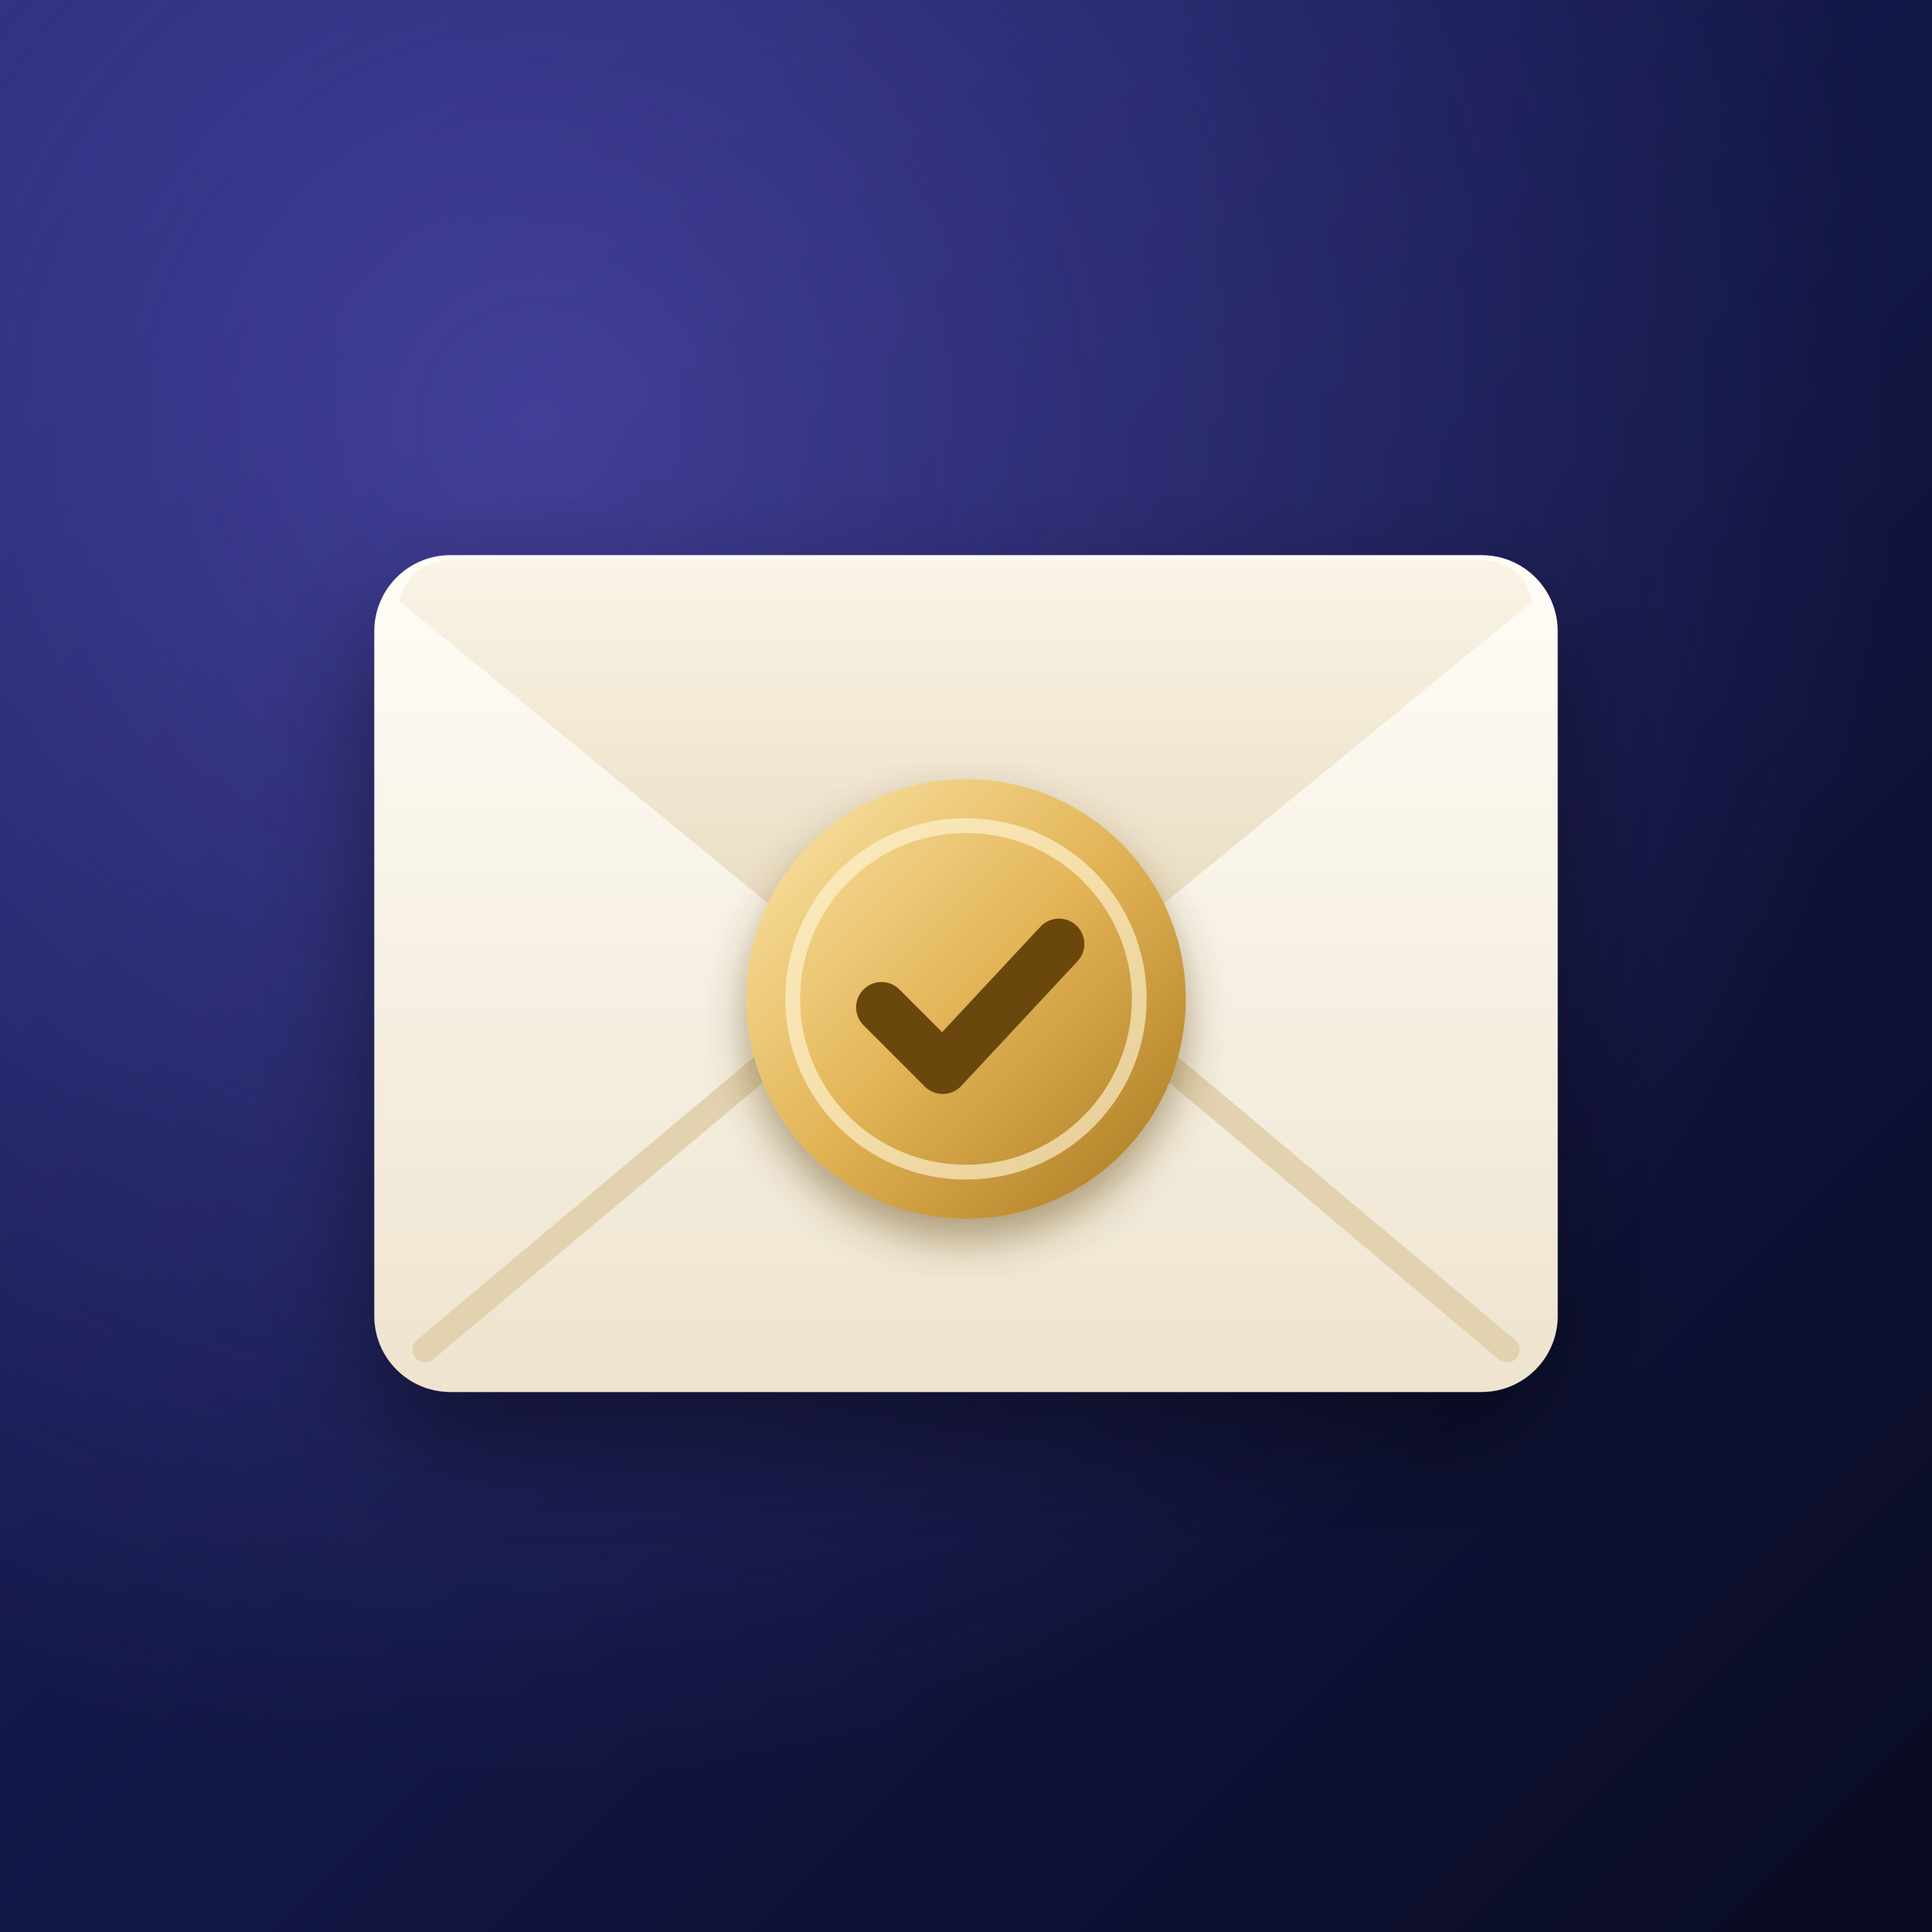
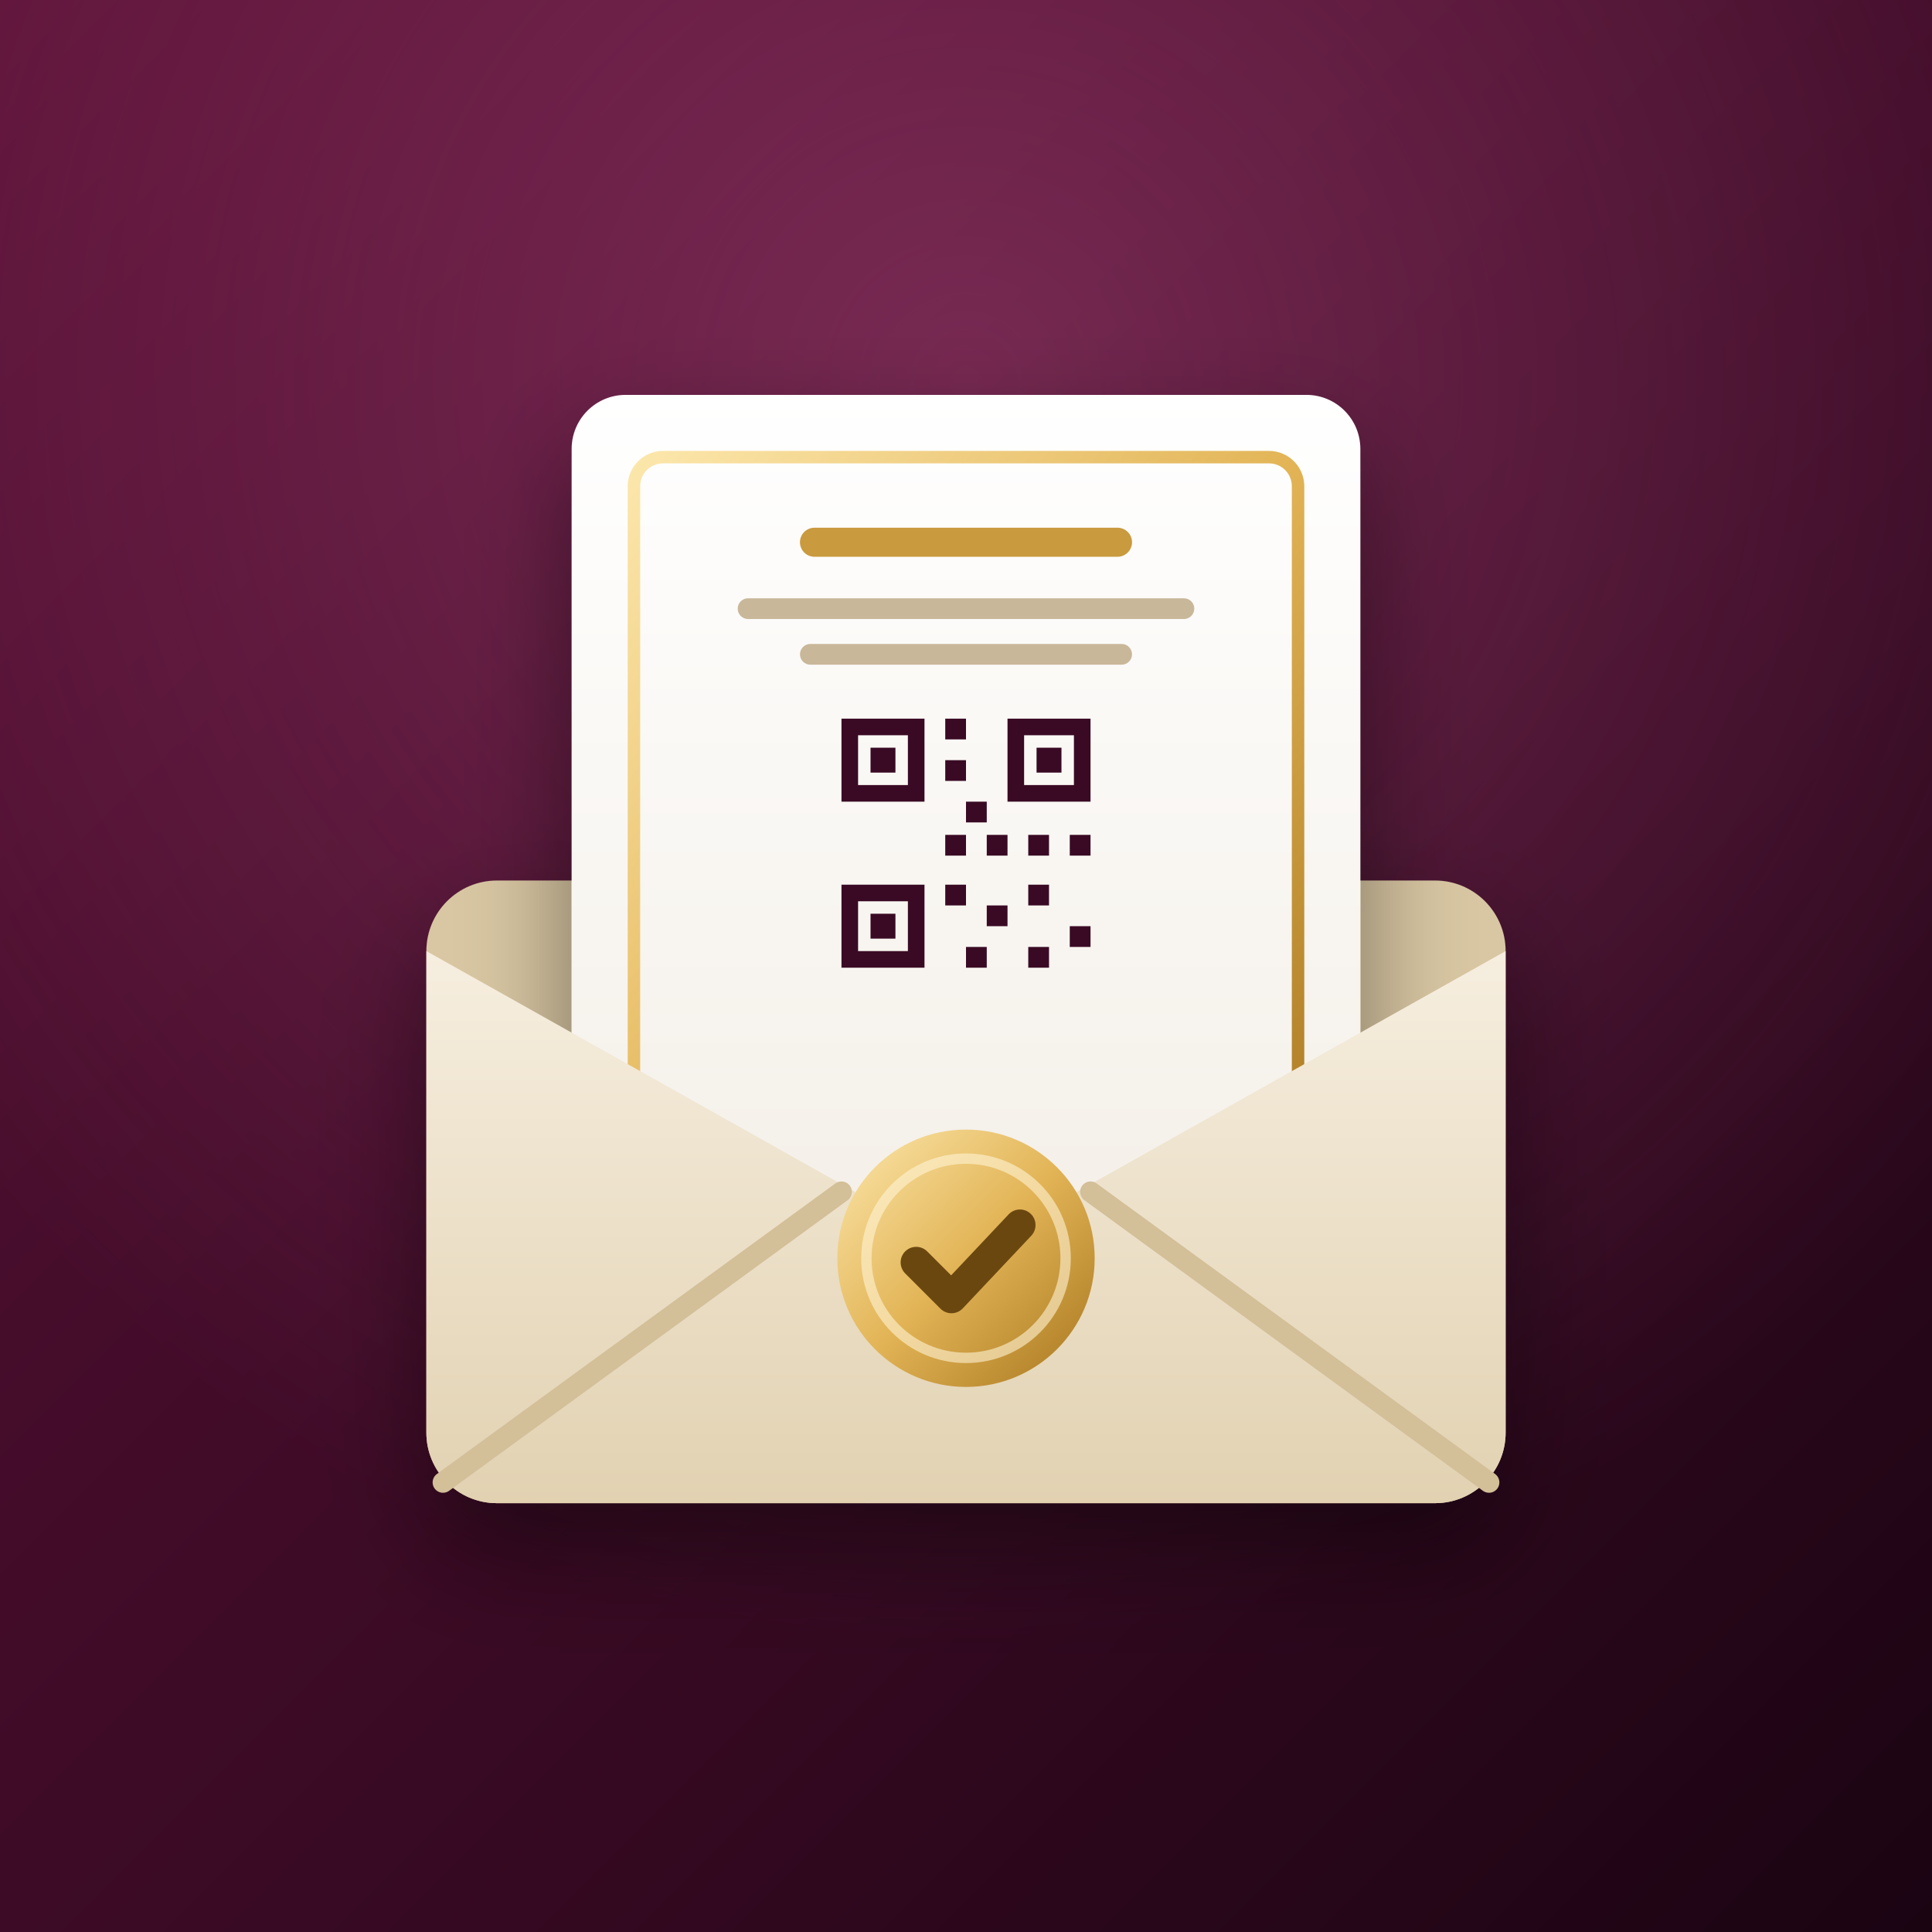
<svg xmlns="http://www.w3.org/2000/svg" viewBox="0 0 1024 1024" width="1024" height="1024">
  <defs>
    <linearGradient id="bg" x1="0" y1="0" x2="1" y2="1">
-       <stop offset="0" stop-color="#1D2366" />
-       <stop offset=".55" stop-color="#121643" />
-       <stop offset="1" stop-color="#090B22" />
+       <stop offset="0" stop-color="#5B1237" />
+       <stop offset=".55" stop-color="#3A0A24" />
+       <stop offset="1" stop-color="#1A0412" />
    </linearGradient>
-     <radialGradient id="glow" cx=".28" cy=".22" r=".7">
-       <stop offset="0" stop-color="#7C6CF2" stop-opacity=".42" />
-       <stop offset="1" stop-color="#7C6CF2" stop-opacity="0" />
+     <radialGradient id="glow" cx=".5" cy=".2" r=".65">
+       <stop offset="0" stop-color="#F472B6" stop-opacity=".28" />
+       <stop offset="1" stop-color="#F472B6" stop-opacity="0" />
    </radialGradient>
    <linearGradient id="paper" x1="0" y1="0" x2="0" y2="1">
-       <stop offset="0" stop-color="#FFFDF7" />
-       <stop offset="1" stop-color="#EEE4CF" />
+       <stop offset="0" stop-color="#FFFFFF" />
+       <stop offset="1" stop-color="#F3EEE6" />
    </linearGradient>
-     <linearGradient id="flap" x1="0" y1="0" x2="0" y2="1">
-       <stop offset="0" stop-color="#FAF4E7" />
-       <stop offset="1" stop-color="#E4D5B6" />
+     <linearGradient id="env" x1="0" y1="0" x2="0" y2="1">
+       <stop offset="0" stop-color="#F6EEDF" />
+       <stop offset="1" stop-color="#E2D2B2" />
    </linearGradient>
    <linearGradient id="gold" x1="0" y1="0" x2="1" y2="1">
      <stop offset="0" stop-color="#FCE7AC" />
      <stop offset=".5" stop-color="#E2B456" />
      <stop offset="1" stop-color="#A8761E" />
    </linearGradient>
    <filter id="sh" x="-20%" y="-20%" width="140%" height="160%">
-       <feDropShadow dx="0" dy="26" stdDeviation="28" flood-color="#000" flood-opacity=".45" />
-     </filter>
-     <filter id="sh2" x="-30%" y="-30%" width="160%" height="160%">
-       <feDropShadow dx="0" dy="10" stdDeviation="10" flood-color="#5A3A06" flood-opacity=".45" />
+       <feDropShadow dx="0" dy="24" stdDeviation="26" flood-color="#000" flood-opacity=".45" />
    </filter>
  </defs>
  <rect width="1024" height="1024" fill="url(#bg)" />
  <rect width="1024" height="1024" fill="url(#glow)" />
-   <g transform="translate(512 516) scale(1.12) translate(-512 -516)">
+   <g transform="translate(512 503) scale(1.1) translate(-512 -503)">
    <g filter="url(#sh)">
-       <rect x="232" y="318" width="560" height="396" rx="36" fill="url(#paper)" />
+       <rect x="252" y="470" width="520" height="300" rx="34" fill="#D9C7A3" />
    </g>
-     <path d="M256 694 L468 516 M768 694 L556 516" stroke="#E2D2B0" stroke-width="12" stroke-linecap="round" />
-     <path d="M244 340 Q248 320 272 320 H752 Q776 320 780 340 L548 530 Q512 558 476 530 Z" fill="url(#flap)" />
-     <g transform="translate(512 528)" filter="url(#sh2)">
-       <circle r="104" fill="url(#gold)" />
-       <circle r="82" fill="none" stroke="#FFF4D4" stroke-opacity=".65" stroke-width="7" />
-       <path d="M-40 4 L-11 33 L44 -26" fill="none" stroke="#6B4710" stroke-width="24" stroke-linecap="round" stroke-linejoin="round" />
+     <g filter="url(#sh)">
+       <rect x="322" y="236" width="380" height="440" rx="26" fill="url(#paper)" />
+     </g>
+     <rect x="352" y="266" width="320" height="380" rx="14" fill="none" stroke="url(#gold)" stroke-width="6" />
+     <rect x="432" y="300" width="160" height="14" rx="7" fill="#C99A3E" />
+     <rect x="402" y="334" width="220" height="10" rx="5" fill="#C9B79A" />
+     <rect x="432" y="356" width="160" height="10" rx="5" fill="#C9B79A" />
+     <g fill="#3A0A24" transform="translate(452 392)">
+       <path d="M0 0 h40 v40 h-40 z M8 8 v24 h24 v-24 z" fill-rule="evenodd" />
+       <rect x="14" y="14" width="12" height="12" />
+       <path d="M80 0 h40 v40 h-40 z M88 8 v24 h24 v-24 z" fill-rule="evenodd" />
+       <rect x="94" y="14" width="12" height="12" />
+       <path d="M0 80 h40 v40 h-40 z M8 88 v24 h24 v-24 z" fill-rule="evenodd" />
+       <rect x="14" y="94" width="12" height="12" />
+       <rect x="50" y="0" width="10" height="10" />
+       <rect x="50" y="20" width="10" height="10" />
+       <rect x="60" y="40" width="10" height="10" />
+       <rect x="50" y="56" width="10" height="10" />
+       <rect x="70" y="56" width="10" height="10" />
+       <rect x="90" y="56" width="10" height="10" />
+       <rect x="110" y="56" width="10" height="10" />
+       <rect x="50" y="80" width="10" height="10" />
+       <rect x="70" y="90" width="10" height="10" />
+       <rect x="90" y="80" width="10" height="10" />
+       <rect x="110" y="100" width="10" height="10" />
+       <rect x="60" y="110" width="10" height="10" />
+       <rect x="90" y="110" width="10" height="10" />
+     </g>
+     <path d="M252 504 L512 650 L772 504 V736 A34 34 0 0 1 738 770 H286 A34 34 0 0 1 252 736 Z" fill="url(#env)" />
+     <path d="M260 760 L452 620 M764 760 L572 620" stroke="#D3BF98" stroke-width="10" stroke-linecap="round" />
+     <g transform="translate(512 652)">
+       <circle r="62" fill="url(#gold)" />
+       <circle r="48" fill="none" stroke="#FFF4D4" stroke-opacity=".6" stroke-width="5" />
+       <path d="M-24 2 L-7 19 L26 -16" fill="none" stroke="#6B4710" stroke-width="15" stroke-linecap="round" stroke-linejoin="round" />
    </g>
  </g>
</svg>
